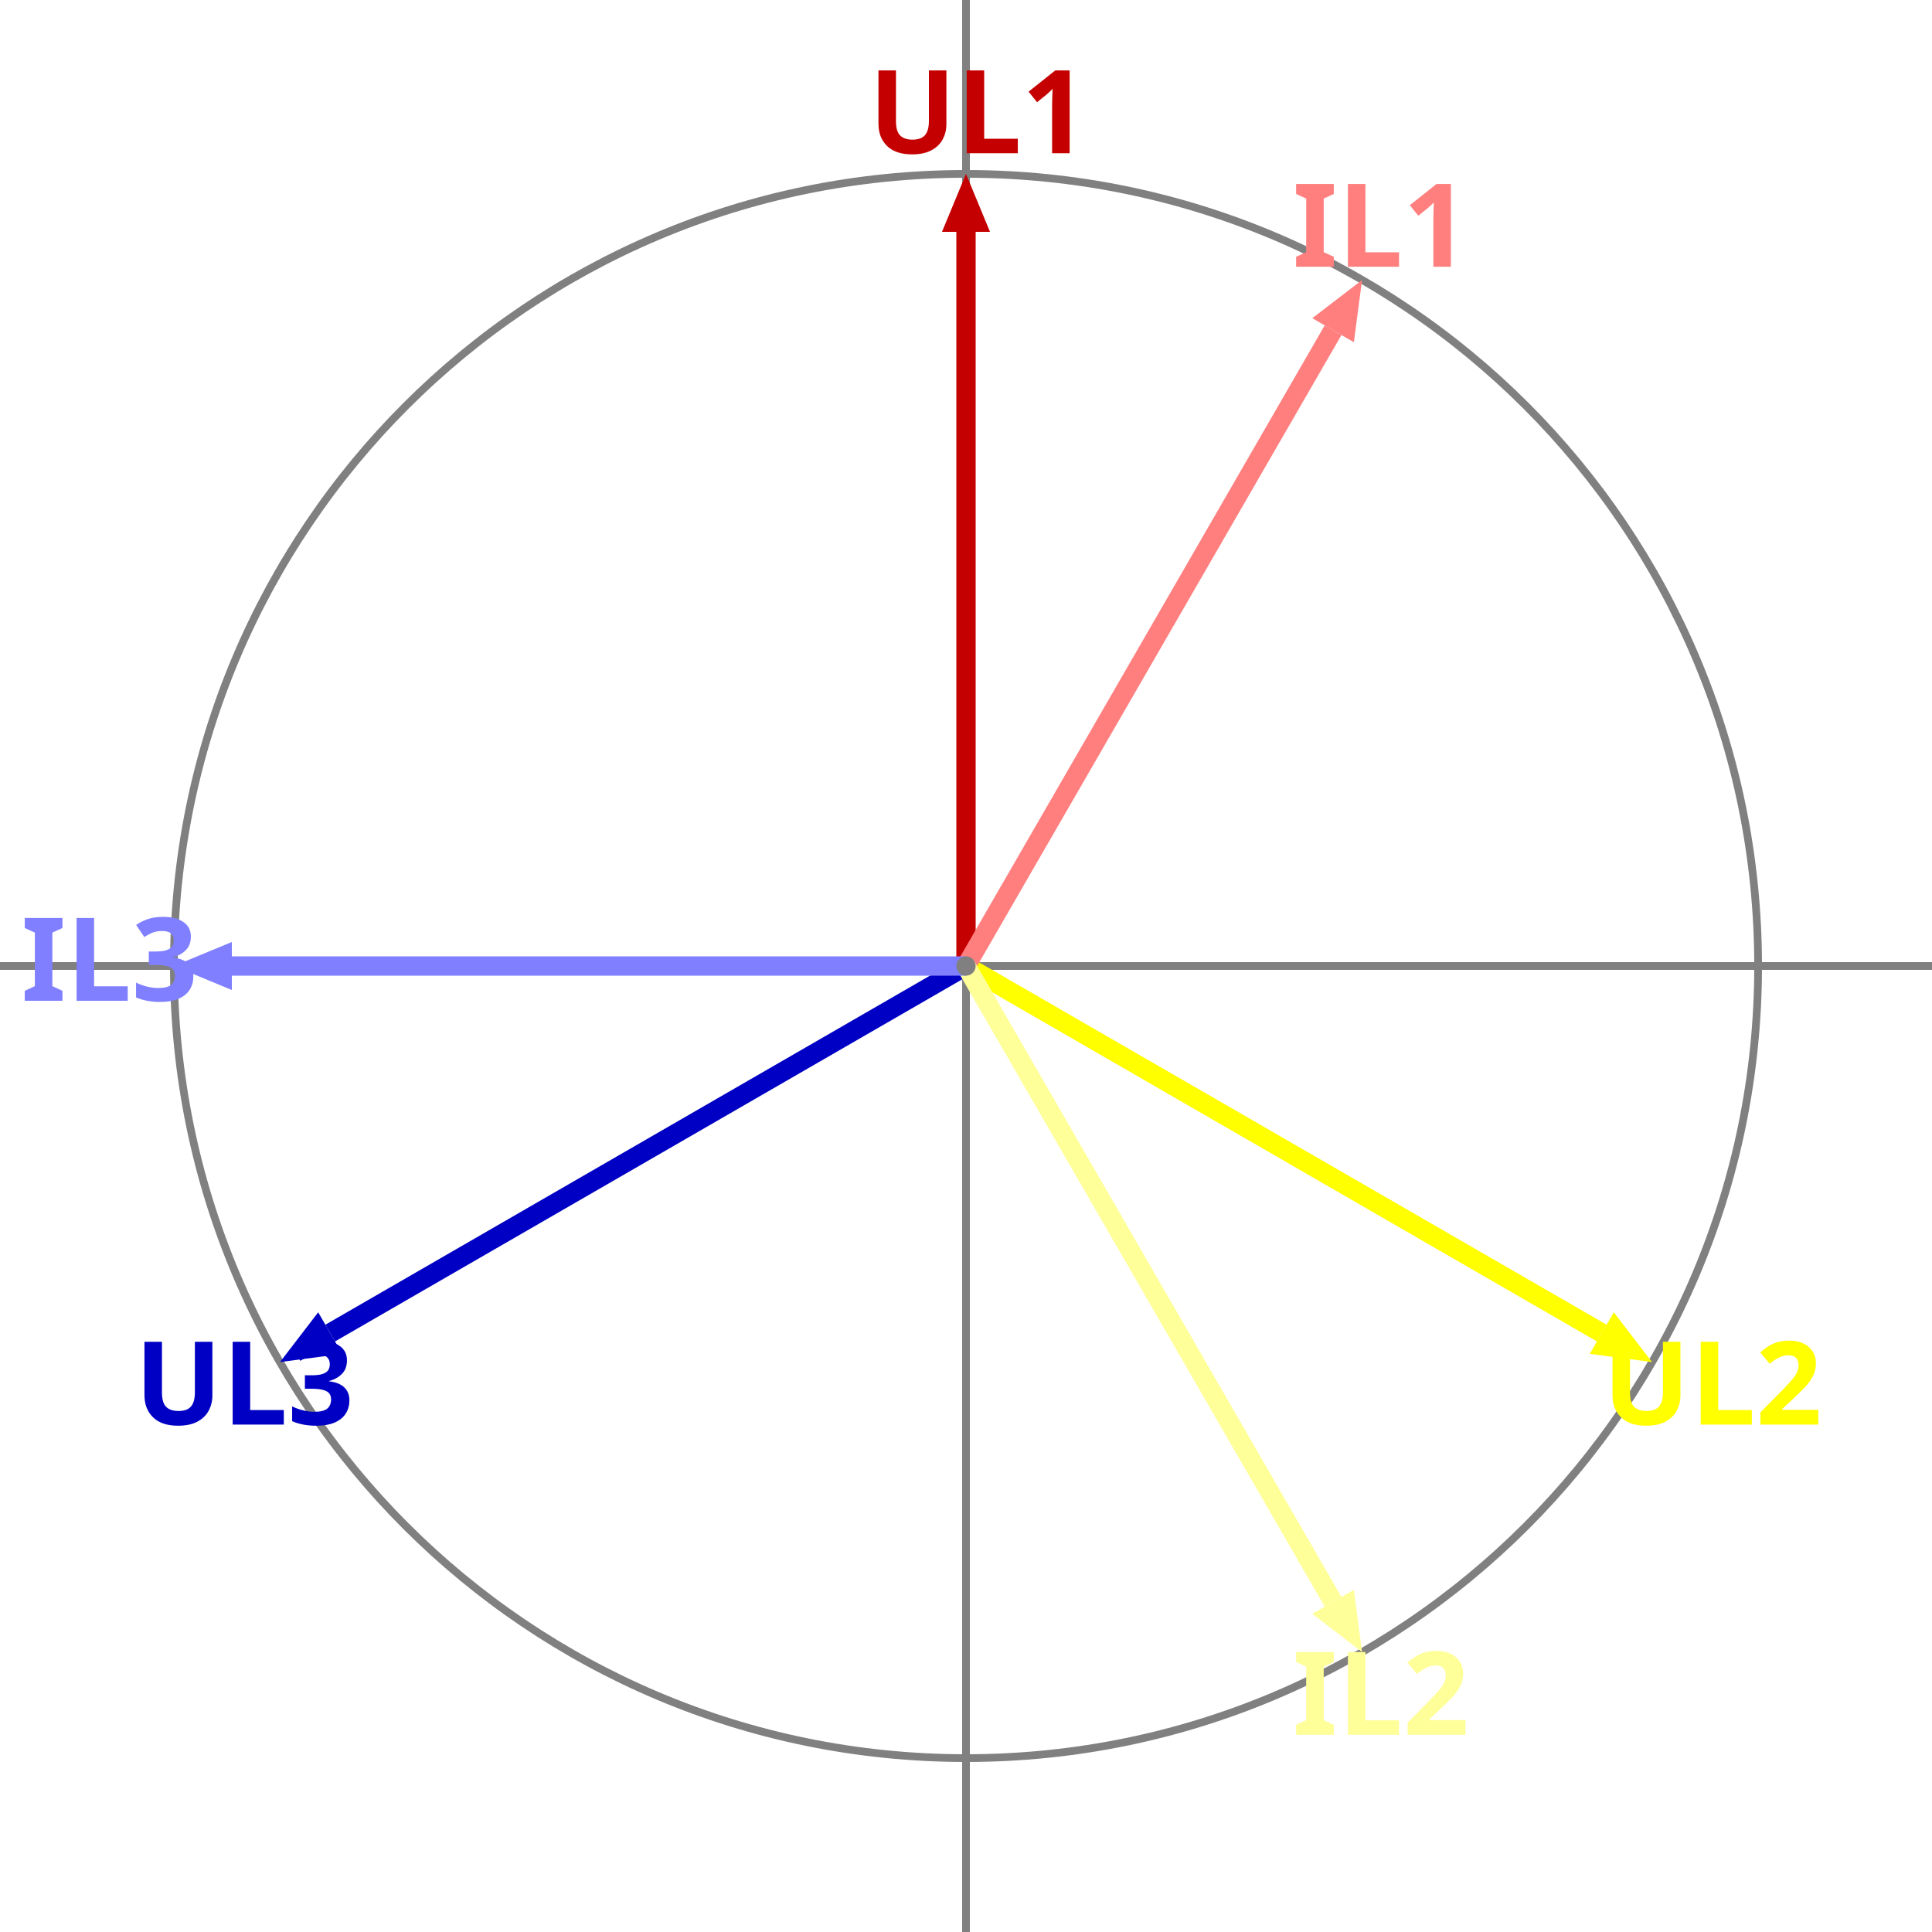
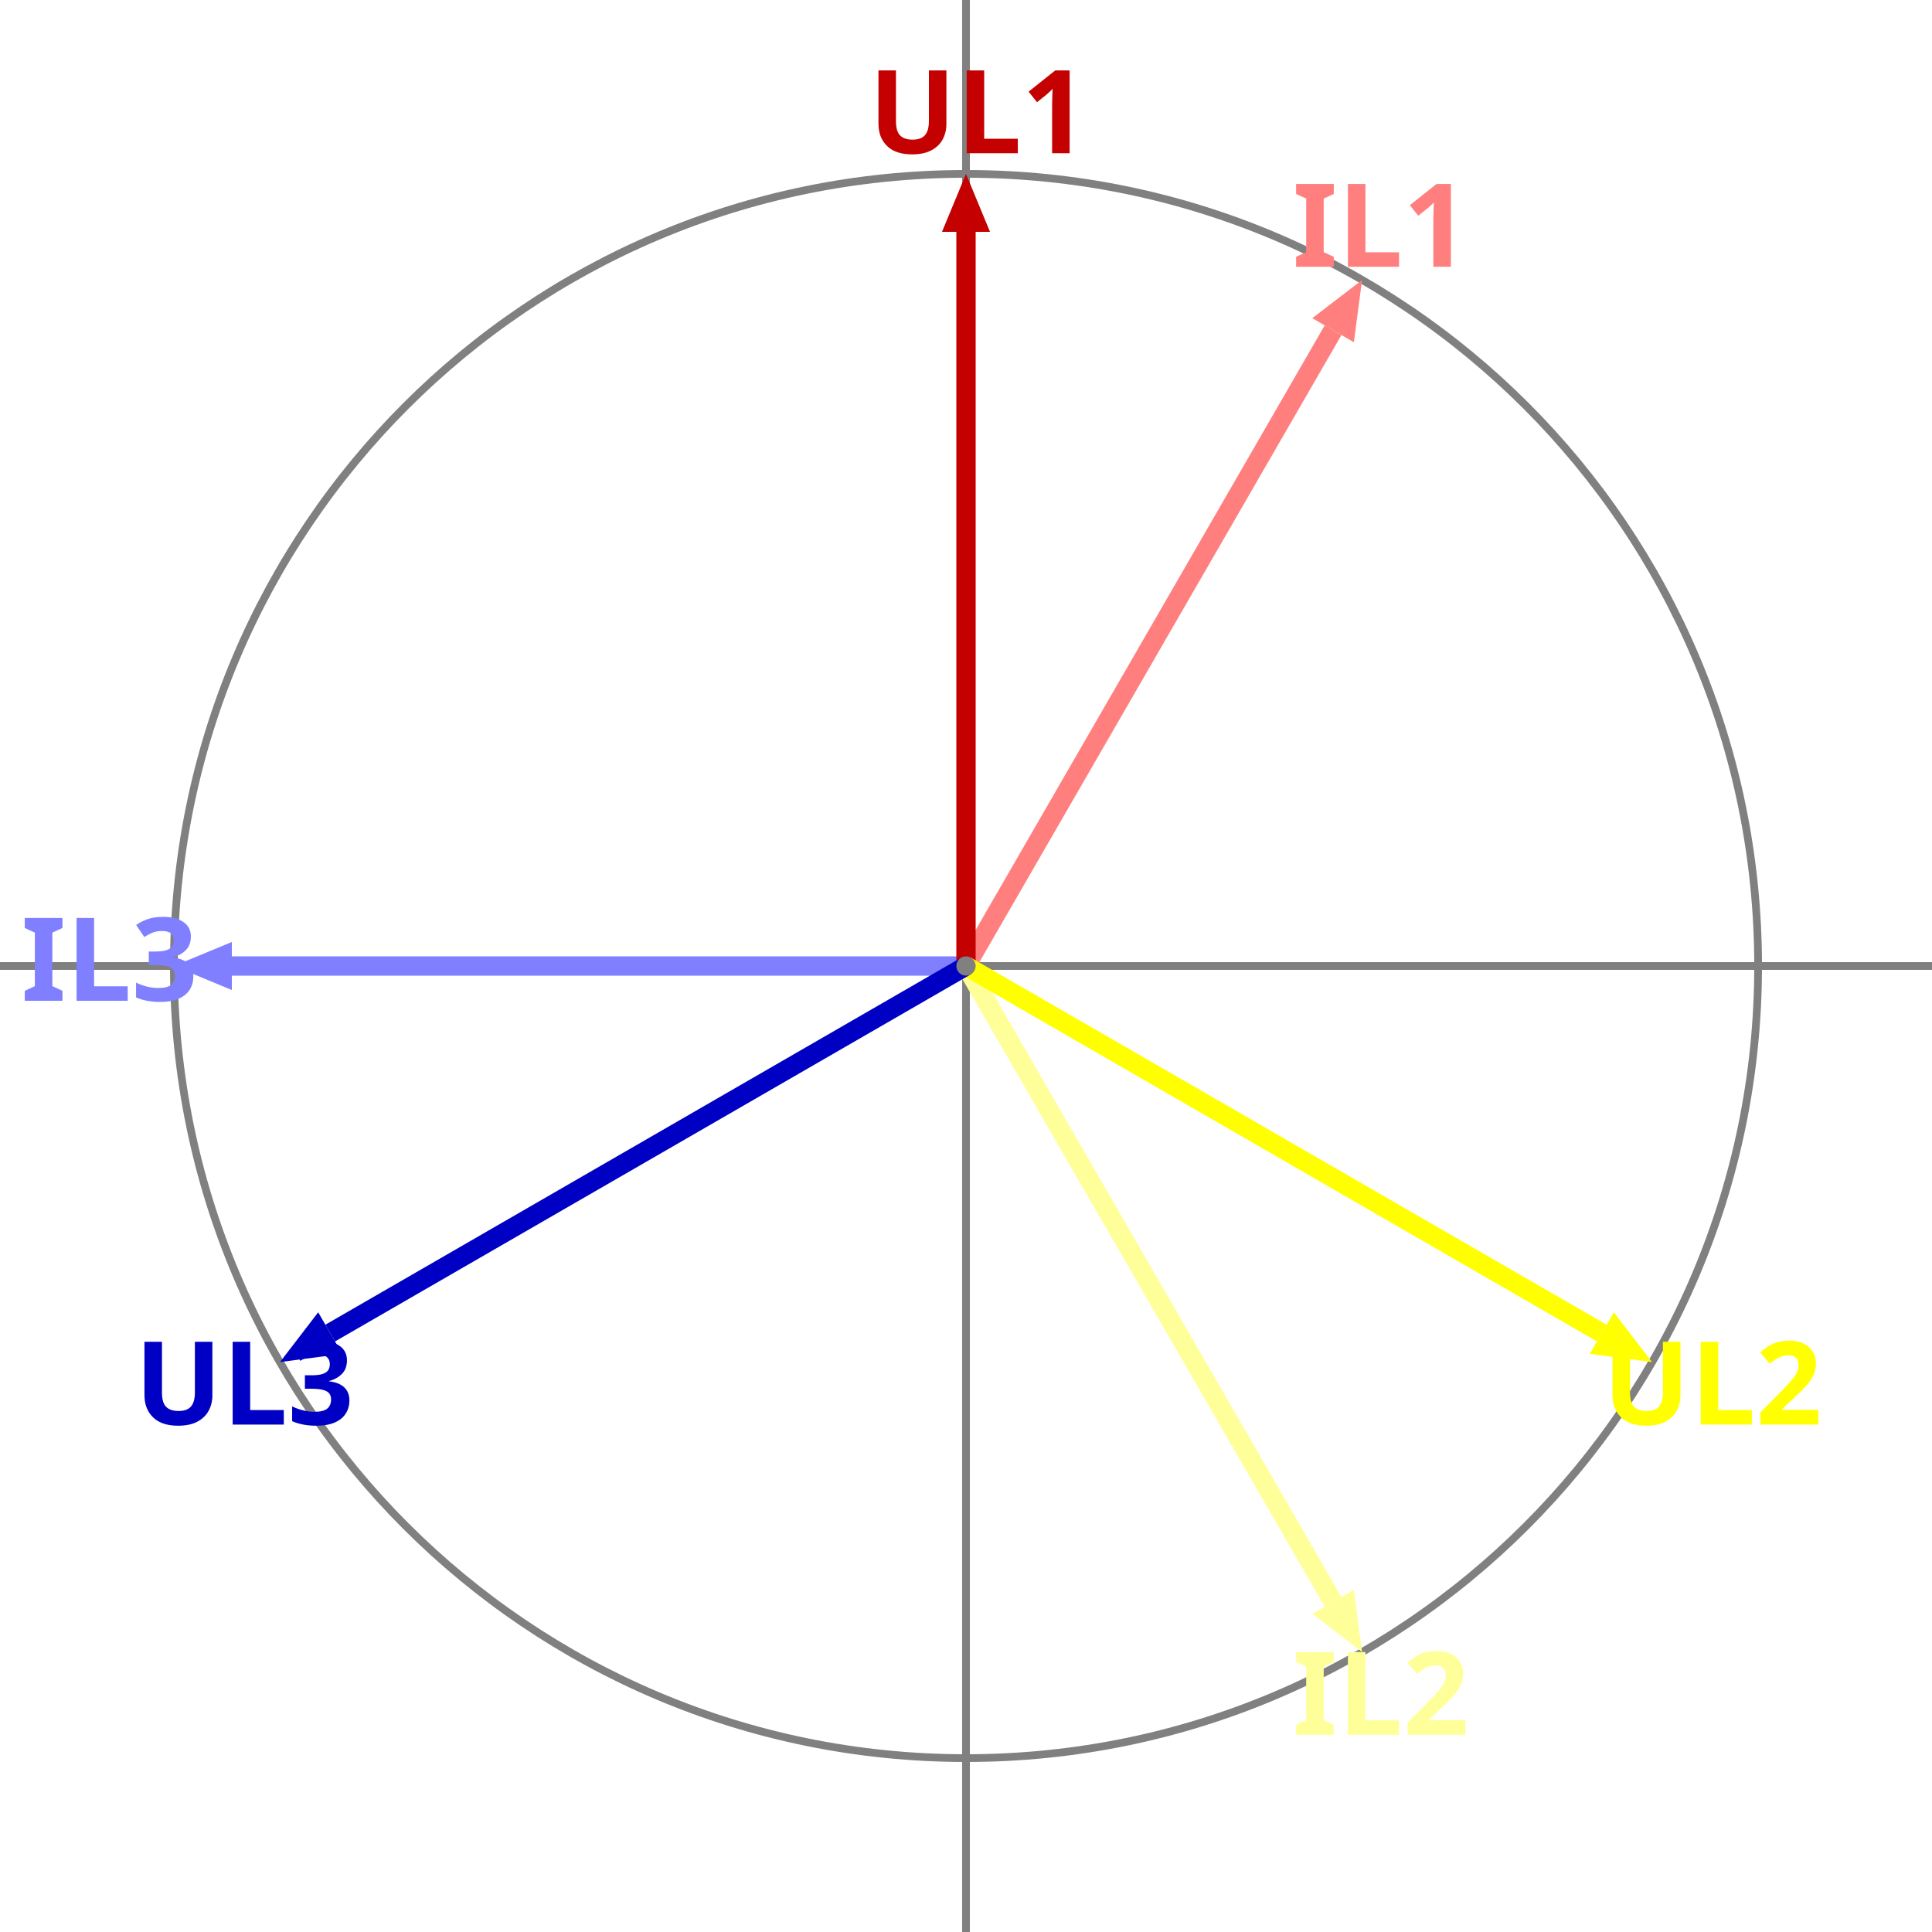
<svg xmlns="http://www.w3.org/2000/svg" width="705.556mm" height="705.556mm" viewBox="0 0 2000 2000" version="1.2" baseProfile="tiny">
  <defs>
</defs>
  <g fill="none" stroke="black" stroke-width="1" fill-rule="evenodd" stroke-linecap="square" stroke-linejoin="bevel">
    <g fill="none" stroke="#808080" stroke-opacity="1" stroke-width="8" stroke-linecap="square" stroke-linejoin="bevel" transform="matrix(1,0,0,1,0,0)" font-family="Sans" font-size="120" font-weight="570" font-style="normal">
      <polyline fill="none" vector-effect="none" points="0,1000 2000,1000 " />
      <polyline fill="none" vector-effect="none" points="1000,0 1000,2000 " />
      <path vector-effect="none" fill-rule="evenodd" d="M1820,1000 C1820,547.127 1452.87,180 1000,180 C547.127,180 180,547.127 180,1000 C180,1452.87 547.127,1820 1000,1820 C1452.87,1820 1820,1452.87 1820,1000 " />
+     </g>
+     <g fill="none" stroke="#ff7f7f" stroke-opacity="1" stroke-width="20" stroke-linecap="square" stroke-linejoin="bevel" transform="matrix(1,0,0,1,0,0)" font-family="Sans" font-size="120" font-weight="570" font-style="normal">
+       <polyline fill="none" vector-effect="none" points="1005,991.34 1375,350.481 " />
+     </g>
+     <g fill="none" stroke="none" transform="matrix(1,0,0,1,0,0)" font-family="Sans" font-size="120" font-weight="570" font-style="normal">
+       <path vector-effect="none" fill-rule="evenodd" d="M1410,289.859 L1401.52,354.247 L1358.48,329.394 L1410,289.859" />
+     </g>
+     <g fill="#ff7f7f" fill-opacity="1" stroke="none" transform="matrix(1,0,0,1,0,0)" font-family="Sans" font-size="120" font-weight="570" font-style="normal">
+       <path vector-effect="none" fill-rule="evenodd" d="M1410,289.859 L1401.52,354.247 L1358.48,329.394" />
+     </g>
+     <g fill="none" stroke="#ffff99" stroke-opacity="1" stroke-width="20" stroke-linecap="square" stroke-linejoin="bevel" transform="matrix(1,0,0,1,0,0)" font-family="Sans" font-size="120" font-weight="570" font-style="normal">
+       <polyline fill="none" vector-effect="none" points="1005,1008.66 1375,1649.52 " />
+     </g>
+     <g fill="none" stroke="none" transform="matrix(1,0,0,1,0,0)" font-family="Sans" font-size="120" font-weight="570" font-style="normal">
+       <path vector-effect="none" fill-rule="evenodd" d="M1410,1710.14 L1358.48,1670.61 L1401.52,1645.75 L1410,1710.14" />
+     </g>
+     <g fill="#ffff99" fill-opacity="1" stroke="none" transform="matrix(1,0,0,1,0,0)" font-family="Sans" font-size="120" font-weight="570" font-style="normal">
+       <path vector-effect="none" fill-rule="evenodd" d="M1410,1710.14 L1358.48,1670.61 L1401.52,1645.75" />
+     </g>
+     <g fill="none" stroke="#7f7fff" stroke-opacity="1" stroke-width="20" stroke-linecap="square" stroke-linejoin="bevel" transform="matrix(1,0,0,1,0,0)" font-family="Sans" font-size="120" font-weight="570" font-style="normal">
+       <polyline fill="none" vector-effect="none" points="990,1000 250,1000 " />
+     </g>
+     <g fill="none" stroke="none" transform="matrix(1,0,0,1,0,0)" font-family="Sans" font-size="120" font-weight="570" font-style="normal">
+       <path vector-effect="none" fill-rule="evenodd" d="M180,1000 L240,975.147 L240,1024.85 L180,1000" />
+     </g>
+     <g fill="#7f7fff" fill-opacity="1" stroke="none" transform="matrix(1,0,0,1,0,0)" font-family="Sans" font-size="120" font-weight="570" font-style="normal">
+       <path vector-effect="none" fill-rule="evenodd" d="M180,1000 L240,975.147 L240,1024.85" />
    </g>
    <g fill="none" stroke="#c40000" stroke-opacity="1" stroke-width="20" stroke-linecap="square" stroke-linejoin="bevel" transform="matrix(1,0,0,1,0,0)" font-family="Sans" font-size="120" font-weight="570" font-style="normal">
      <polyline fill="none" vector-effect="none" points="1000,990 1000,250 " />
    </g>
    <g fill="none" stroke="none" transform="matrix(1,0,0,1,0,0)" font-family="Sans" font-size="120" font-weight="570" font-style="normal">
      <path vector-effect="none" fill-rule="evenodd" d="M1000,180 L1024.85,240 L975.147,240 L1000,180" />
    </g>
    <g fill="#c40000" fill-opacity="1" stroke="none" transform="matrix(1,0,0,1,0,0)" font-family="Sans" font-size="120" font-weight="570" font-style="normal">
      <path vector-effect="none" fill-rule="evenodd" d="M1000,180 L1024.85,240 L975.147,240" />
    </g>
    <g fill="none" stroke="#ffff00" stroke-opacity="1" stroke-width="20" stroke-linecap="square" stroke-linejoin="bevel" transform="matrix(1,0,0,1,0,0)" font-family="Sans" font-size="120" font-weight="570" font-style="normal">
      <polyline fill="none" vector-effect="none" points="1008.66,1005 1649.52,1375 " />
    </g>
    <g fill="none" stroke="none" transform="matrix(1,0,0,1,0,0)" font-family="Sans" font-size="120" font-weight="570" font-style="normal">
      <path vector-effect="none" fill-rule="evenodd" d="M1710.14,1410 L1645.75,1401.52 L1670.61,1358.48 L1710.14,1410" />
    </g>
    <g fill="#ffff00" fill-opacity="1" stroke="none" transform="matrix(1,0,0,1,0,0)" font-family="Sans" font-size="120" font-weight="570" font-style="normal">
      <path vector-effect="none" fill-rule="evenodd" d="M1710.14,1410 L1645.75,1401.52 L1670.61,1358.48" />
    </g>
    <g fill="none" stroke="#0000c4" stroke-opacity="1" stroke-width="20" stroke-linecap="square" stroke-linejoin="bevel" transform="matrix(1,0,0,1,0,0)" font-family="Sans" font-size="120" font-weight="570" font-style="normal">
      <polyline fill="none" vector-effect="none" points="991.34,1005 350.481,1375 " />
    </g>
    <g fill="none" stroke="none" transform="matrix(1,0,0,1,0,0)" font-family="Sans" font-size="120" font-weight="570" font-style="normal">
      <path vector-effect="none" fill-rule="evenodd" d="M289.859,1410 L329.394,1358.48 L354.247,1401.52 L289.859,1410" />
    </g>
    <g fill="#0000c4" fill-opacity="1" stroke="none" transform="matrix(1,0,0,1,0,0)" font-family="Sans" font-size="120" font-weight="570" font-style="normal">
      <path vector-effect="none" fill-rule="evenodd" d="M289.859,1410 L329.394,1358.48 L354.247,1401.52" />
    </g>
-     <g fill="none" stroke="#ff7f7f" stroke-opacity="1" stroke-width="20" stroke-linecap="square" stroke-linejoin="bevel" transform="matrix(1,0,0,1,0,0)" font-family="Sans" font-size="120" font-weight="570" font-style="normal">
-       <polyline fill="none" vector-effect="none" points="1005,991.34 1375,350.481 " />
-     </g>
-     <g fill="none" stroke="none" transform="matrix(1,0,0,1,0,0)" font-family="Sans" font-size="120" font-weight="570" font-style="normal">
-       <path vector-effect="none" fill-rule="evenodd" d="M1410,289.859 L1401.52,354.247 L1358.48,329.394 L1410,289.859" />
-     </g>
-     <g fill="#ff7f7f" fill-opacity="1" stroke="none" transform="matrix(1,0,0,1,0,0)" font-family="Sans" font-size="120" font-weight="570" font-style="normal">
-       <path vector-effect="none" fill-rule="evenodd" d="M1410,289.859 L1401.52,354.247 L1358.48,329.394" />
-     </g>
-     <g fill="none" stroke="#ffff99" stroke-opacity="1" stroke-width="20" stroke-linecap="square" stroke-linejoin="bevel" transform="matrix(1,0,0,1,0,0)" font-family="Sans" font-size="120" font-weight="570" font-style="normal">
-       <polyline fill="none" vector-effect="none" points="1005,1008.66 1375,1649.52 " />
-     </g>
-     <g fill="none" stroke="none" transform="matrix(1,0,0,1,0,0)" font-family="Sans" font-size="120" font-weight="570" font-style="normal">
-       <path vector-effect="none" fill-rule="evenodd" d="M1410,1710.14 L1358.48,1670.61 L1401.52,1645.75 L1410,1710.14" />
-     </g>
-     <g fill="#ffff99" fill-opacity="1" stroke="none" transform="matrix(1,0,0,1,0,0)" font-family="Sans" font-size="120" font-weight="570" font-style="normal">
-       <path vector-effect="none" fill-rule="evenodd" d="M1410,1710.14 L1358.48,1670.61 L1401.52,1645.75" />
-     </g>
-     <g fill="none" stroke="#7f7fff" stroke-opacity="1" stroke-width="20" stroke-linecap="square" stroke-linejoin="bevel" transform="matrix(1,0,0,1,0,0)" font-family="Sans" font-size="120" font-weight="570" font-style="normal">
-       <polyline fill="none" vector-effect="none" points="990,1000 250,1000 " />
-     </g>
-     <g fill="none" stroke="none" transform="matrix(1,0,0,1,0,0)" font-family="Sans" font-size="120" font-weight="570" font-style="normal">
-       <path vector-effect="none" fill-rule="evenodd" d="M180,1000 L240,975.147 L240,1024.85 L180,1000" />
-     </g>
-     <g fill="#7f7fff" fill-opacity="1" stroke="none" transform="matrix(1,0,0,1,0,0)" font-family="Sans" font-size="120" font-weight="570" font-style="normal">
-       <path vector-effect="none" fill-rule="evenodd" d="M180,1000 L240,975.147 L240,1024.85" />
-     </g>
    <g fill="none" stroke="#c40000" stroke-opacity="1" stroke-width="1" stroke-linecap="square" stroke-linejoin="bevel" transform="matrix(1,0,0,1,0,0)" font-family="Sans" font-size="120" font-weight="570" font-style="normal">
      <text fill="#c40000" fill-opacity="1" stroke="none" xml:space="preserve" x="899.188" y="158.6" font-family="Sans" font-size="120" font-weight="570" font-style="normal">UL1</text>
    </g>
    <g fill="none" stroke="#ffff00" stroke-opacity="1" stroke-width="1" stroke-linecap="square" stroke-linejoin="bevel" transform="matrix(1,0,0,1,0,0)" font-family="Sans" font-size="120" font-weight="570" font-style="normal">
      <text fill="#ffff00" fill-opacity="1" stroke="none" xml:space="preserve" x="1659.05" y="1474.7" font-family="Sans" font-size="120" font-weight="570" font-style="normal">UL2</text>
    </g>
    <g fill="none" stroke="#0000c4" stroke-opacity="1" stroke-width="1" stroke-linecap="square" stroke-linejoin="bevel" transform="matrix(1,0,0,1,0,0)" font-family="Sans" font-size="120" font-weight="570" font-style="normal">
      <text fill="#0000c4" fill-opacity="1" stroke="none" xml:space="preserve" x="139.344" y="1474.7" font-family="Sans" font-size="120" font-weight="570" font-style="normal">UL3</text>
    </g>
    <g fill="none" stroke="#ff7f7f" stroke-opacity="1" stroke-width="1" stroke-linecap="square" stroke-linejoin="bevel" transform="matrix(1,0,0,1,0,0)" font-family="Sans" font-size="120" font-weight="570" font-style="normal">
      <text fill="#ff7f7f" fill-opacity="1" stroke="none" xml:space="preserve" x="1337.89" y="276.149" font-family="Sans" font-size="120" font-weight="570" font-style="normal">IL1</text>
    </g>
    <g fill="none" stroke="#ffff99" stroke-opacity="1" stroke-width="1" stroke-linecap="square" stroke-linejoin="bevel" transform="matrix(1,0,0,1,0,0)" font-family="Sans" font-size="120" font-weight="570" font-style="normal">
      <text fill="#ffff99" fill-opacity="1" stroke="none" xml:space="preserve" x="1337.89" y="1795.85" font-family="Sans" font-size="120" font-weight="570" font-style="normal">IL2</text>
    </g>
    <g fill="none" stroke="#7f7fff" stroke-opacity="1" stroke-width="1" stroke-linecap="square" stroke-linejoin="bevel" transform="matrix(1,0,0,1,0,0)" font-family="Sans" font-size="120" font-weight="570" font-style="normal">
      <text fill="#7f7fff" fill-opacity="1" stroke="none" xml:space="preserve" x="21.797" y="1036" font-family="Sans" font-size="120" font-weight="570" font-style="normal">IL3</text>
    </g>
    <g fill="#808080" fill-opacity="1" stroke="none" transform="matrix(1,0,0,1,0,0)" font-family="Sans" font-size="120" font-weight="570" font-style="normal">
      <circle cx="1000" cy="1000" r="10" />
    </g>
  </g>
</svg>
